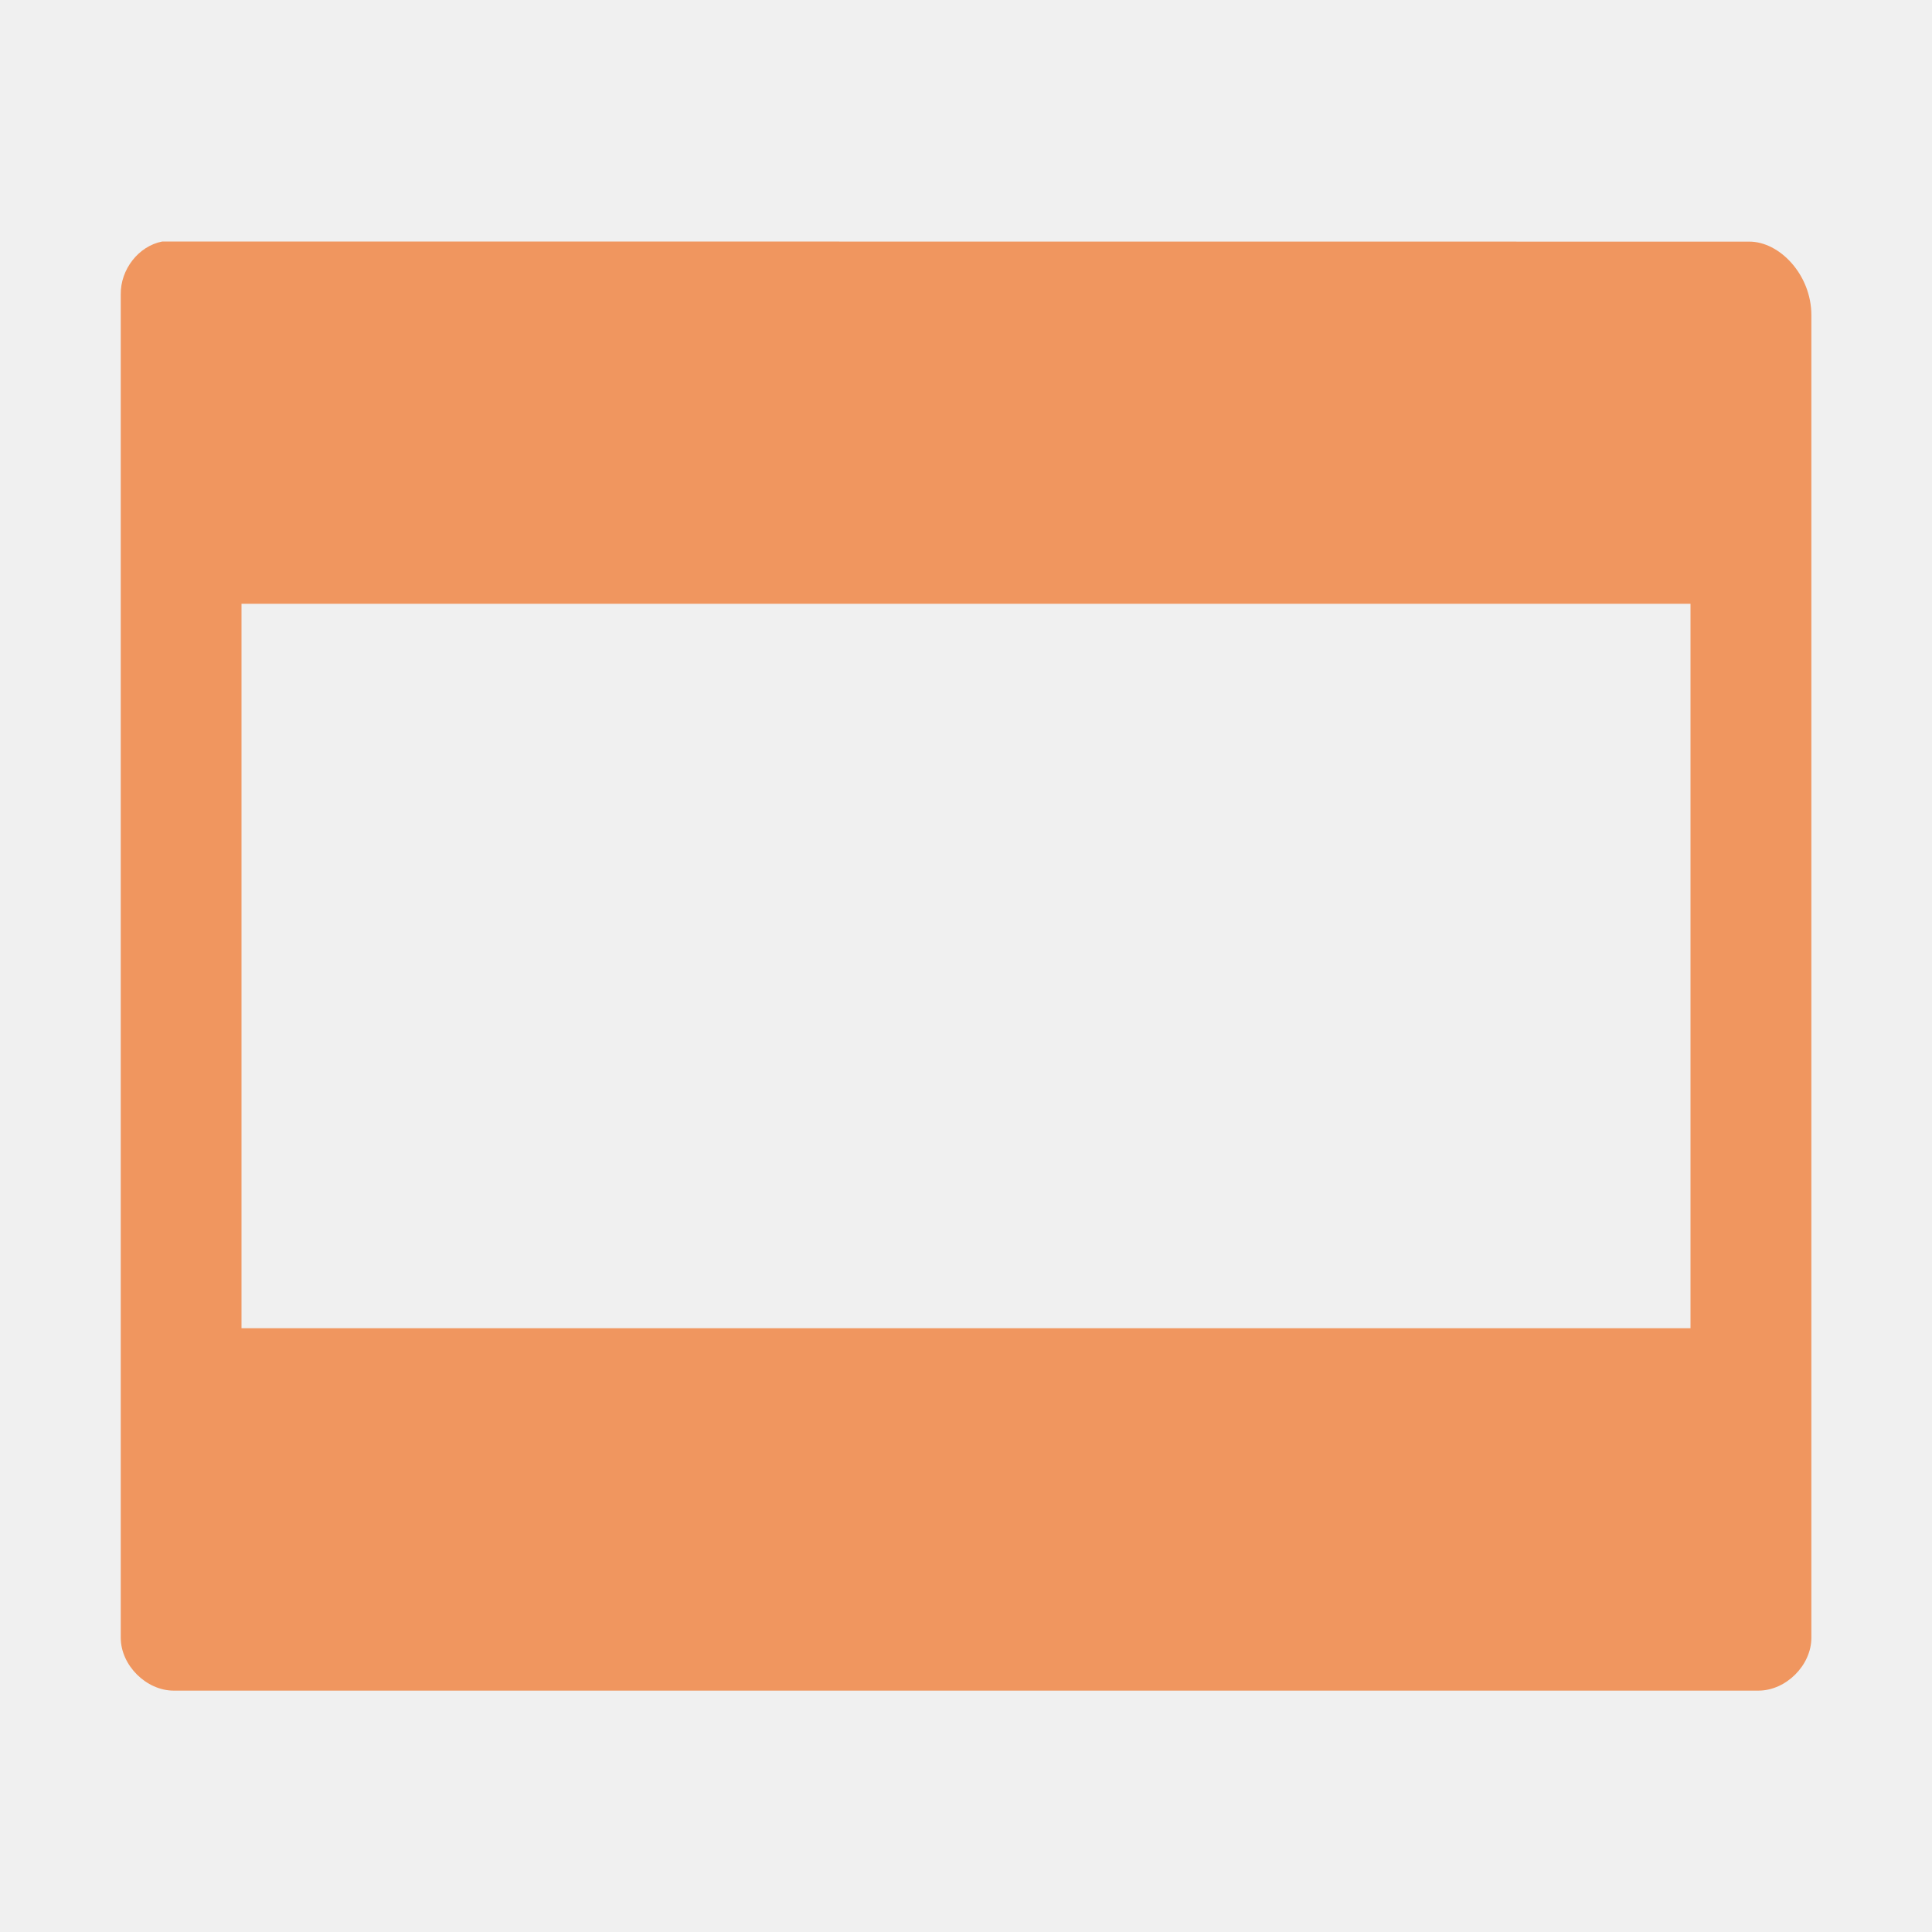
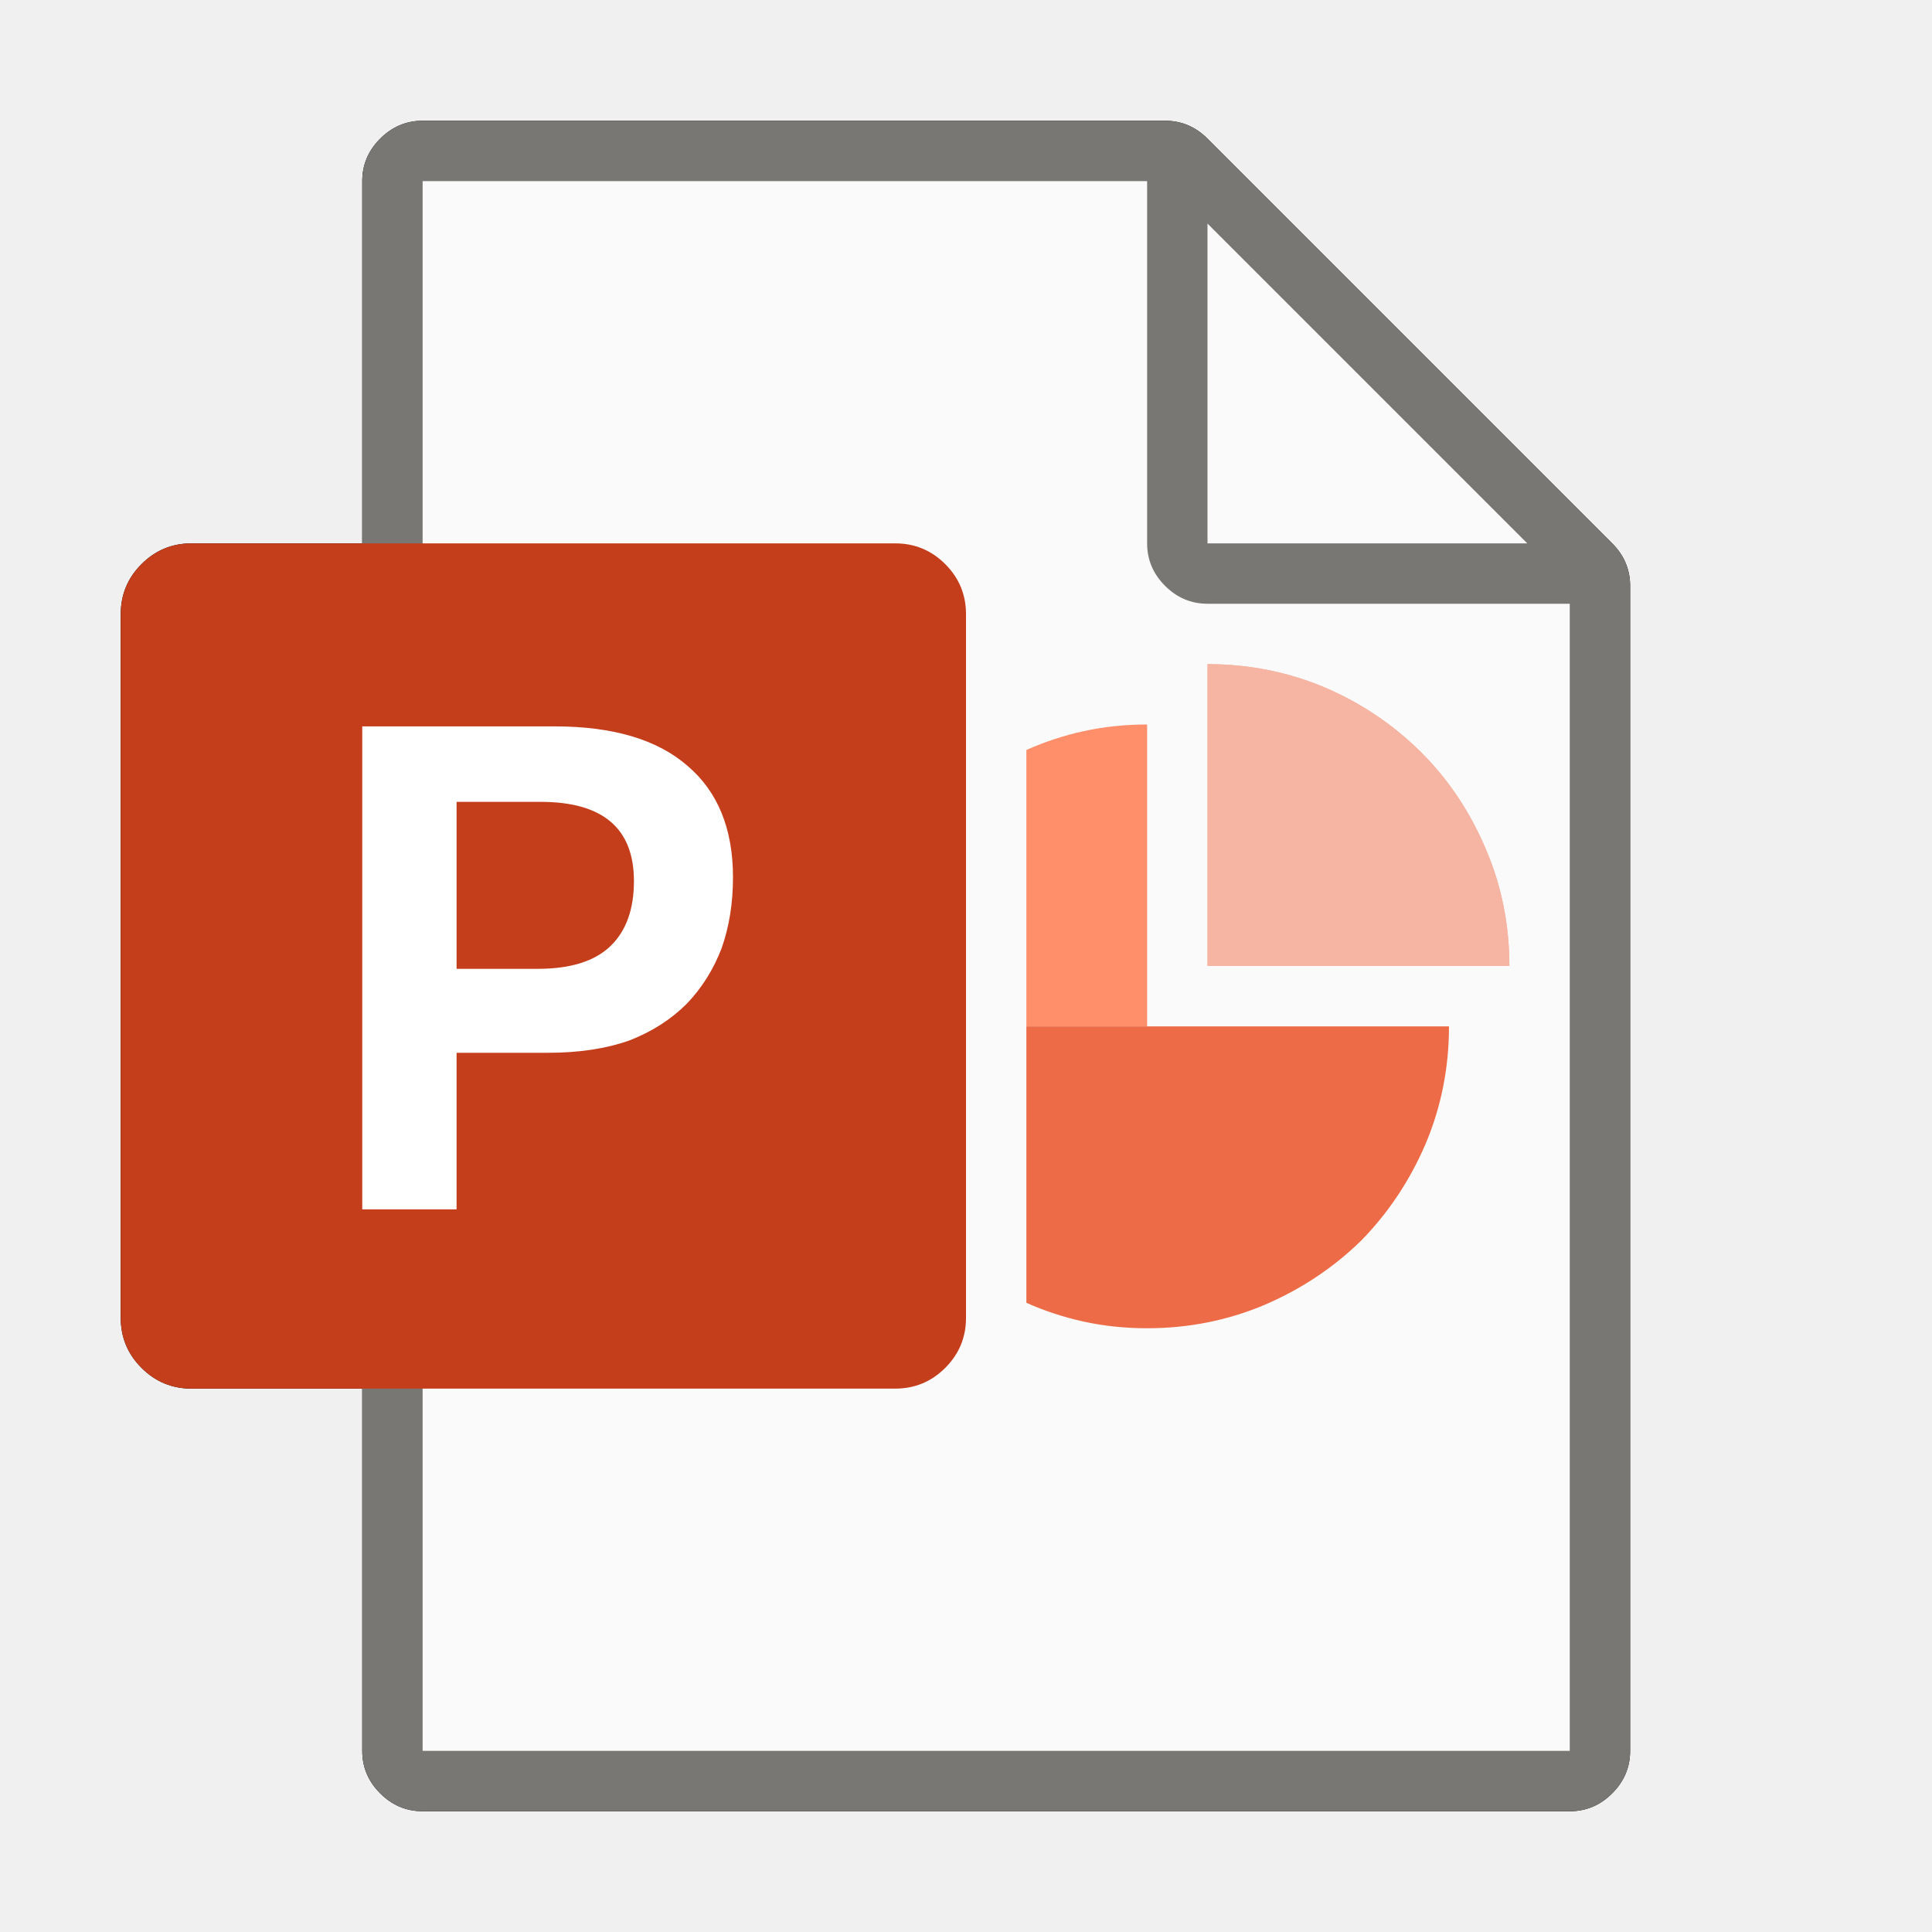
- <svg xmlns="http://www.w3.org/2000/svg" height="16" width="16" version="1.0">
-   <path style="color:#000000;block-progression:tb;text-transform:none;text-indent:0" d="m1.344 2c-0.198 0.038-0.347 0.233-0.344 0.438v11.125c0 0.229 0.212 0.438 0.438 0.438h13.125c0.226-0 0.438-0.208 0.438-0.438v-10.953c0-0.336-0.265-0.611-0.516-0.609zm0.656 3h12v6h-12z" fill="#f0965f" />
+ <svg xmlns="http://www.w3.org/2000/svg" width="32" height="32" viewBox="0,0,2048,2048">
+   <path class="OfficeIconColors_HighContrast" d="M 1280 704 q 66 0 125 25 q 58 25 102 69 q 43 43 68 102 q 25 58 25 124 h -320 m -634 -20 q -26 23 -76 23 h -86 v -177 h 89 q 99 0 99 84 q 0 22 -6 41 q -7 18 -20 29 m 570 84 h 320 q 0 66 -25 125 q -25 58 -68 102 q -44 43 -102 68 q -59 25 -125 25 q -35 0 -67 -7 q -32 -7 -61 -20 v -586 q 29 -13 61 -20 q 32 -7 67 -7 m 493 -192 q 19 19 19 45 v 1235 q 0 26 -19 45 q -19 19 -45 19 h -1216 q -26 0 -45 -19 q -19 -19 -19 -45 v -384 h -181 q -31 0 -53 -22 q -22 -22 -22 -53 v -746 q 0 -31 22 -53 q 22 -22 53 -22 h 181 v -384 q 0 -26 19 -45 q 19 -19 45 -19 h 787 q 26 0 45 19 m 0 429 h 339 l -339 -339 m -896 1045 h 100 v -166 h 97 q 49 0 86 -13 q 36 -14 61 -39 q 24 -25 37 -59 q 12 -34 12 -75 q 0 -77 -48 -118 q -48 -42 -141 -42 h -204 m 1280 -130 h -384 q -26 0 -45 -19 q -19 -19 -19 -45 v -384 h -768 v 384 h 501 q 31 0 53 22 q 22 22 22 53 v 746 q 0 31 -22 53 q -22 22 -53 22 h -501 v 384 h 1216 z" />
+   <path fill="#FAFAFA" fill-opacity="1.000" d="M 416 1856 v -1664 q 0 -14 9 -23 q 9 -9 23 -9 h 787 q 13 0 22 9 l 430 430 q 9 9 9 22 v 1235 q 0 14 -9 23 q -9 9 -23 9 h -1216 q -14 0 -23 -9 q -9 -9 -9 -23 z" />
+   <path fill="#797774" fill-opacity="1.000" d="M 1709 576 q 19 19 19 45 v 1235 q 0 26 -19 45 q -19 19 -45 19 h -1216 q -26 0 -45 -19 q -19 -19 -19 -45 v -1664 q 0 -26 19 -45 q 19 -19 45 -19 h 787 q 26 0 45 19 m 384 1709 v -1216 h -384 q -26 0 -45 -19 q -19 -19 -19 -45 v -384 h -768 v 1664 m 832 -1280 h 339 l -339 -339 z" />
+   <path fill="#ED6C47" fill-opacity="1.000" d="M 1280 704 q 66 0 125 25 q 58 25 102 69 q 43 43 68 102 q 25 58 25 124 h -320 m 256 64 q 0 66 -25 125 q -25 58 -68 102 q -44 43 -102 68 q -59 25 -125 25 q -35 0 -67 -7 q -32 -7 -61 -20 v -293 z" />
+   <path fill="#FF8F6B" fill-opacity="1.000" d="M 1088 795 q 29 -13 61 -20 q 32 -7 67 -7 v 320 h -128 z" />
+   <path fill="#FFFFFF" fill-opacity="0.498" d="M 1280 704 q 66 0 125 25 q 58 25 102 69 q 43 43 68 102 q 25 58 25 124 h -320 z" />
+   <path fill="#C43E1C" fill-opacity="1.000" d="M 949 576 q 31 0 53 22 q 22 22 22 53 v 746 q 0 31 -22 53 q -22 22 -53 22 h -746 q -31 0 -53 -22 q -22 -22 -22 -53 v -746 q 0 -31 22 -53 q 22 -22 53 -22 z" />
+   <path fill="#FFFFFF" fill-opacity="1.000" d="M 588 770 q 93 0 141 42 q 48 41 48 118 q 0 41 -12 75 q -13 34 -37 59 q -25 25 -61 39 q -37 13 -86 13 h -97 v 166 h -100 v -512 m 100 257 h 86 q 52 0 77 -24 q 25 -24 25 -69 q 0 -84 -99 -84 h -89 z" />
</svg>
